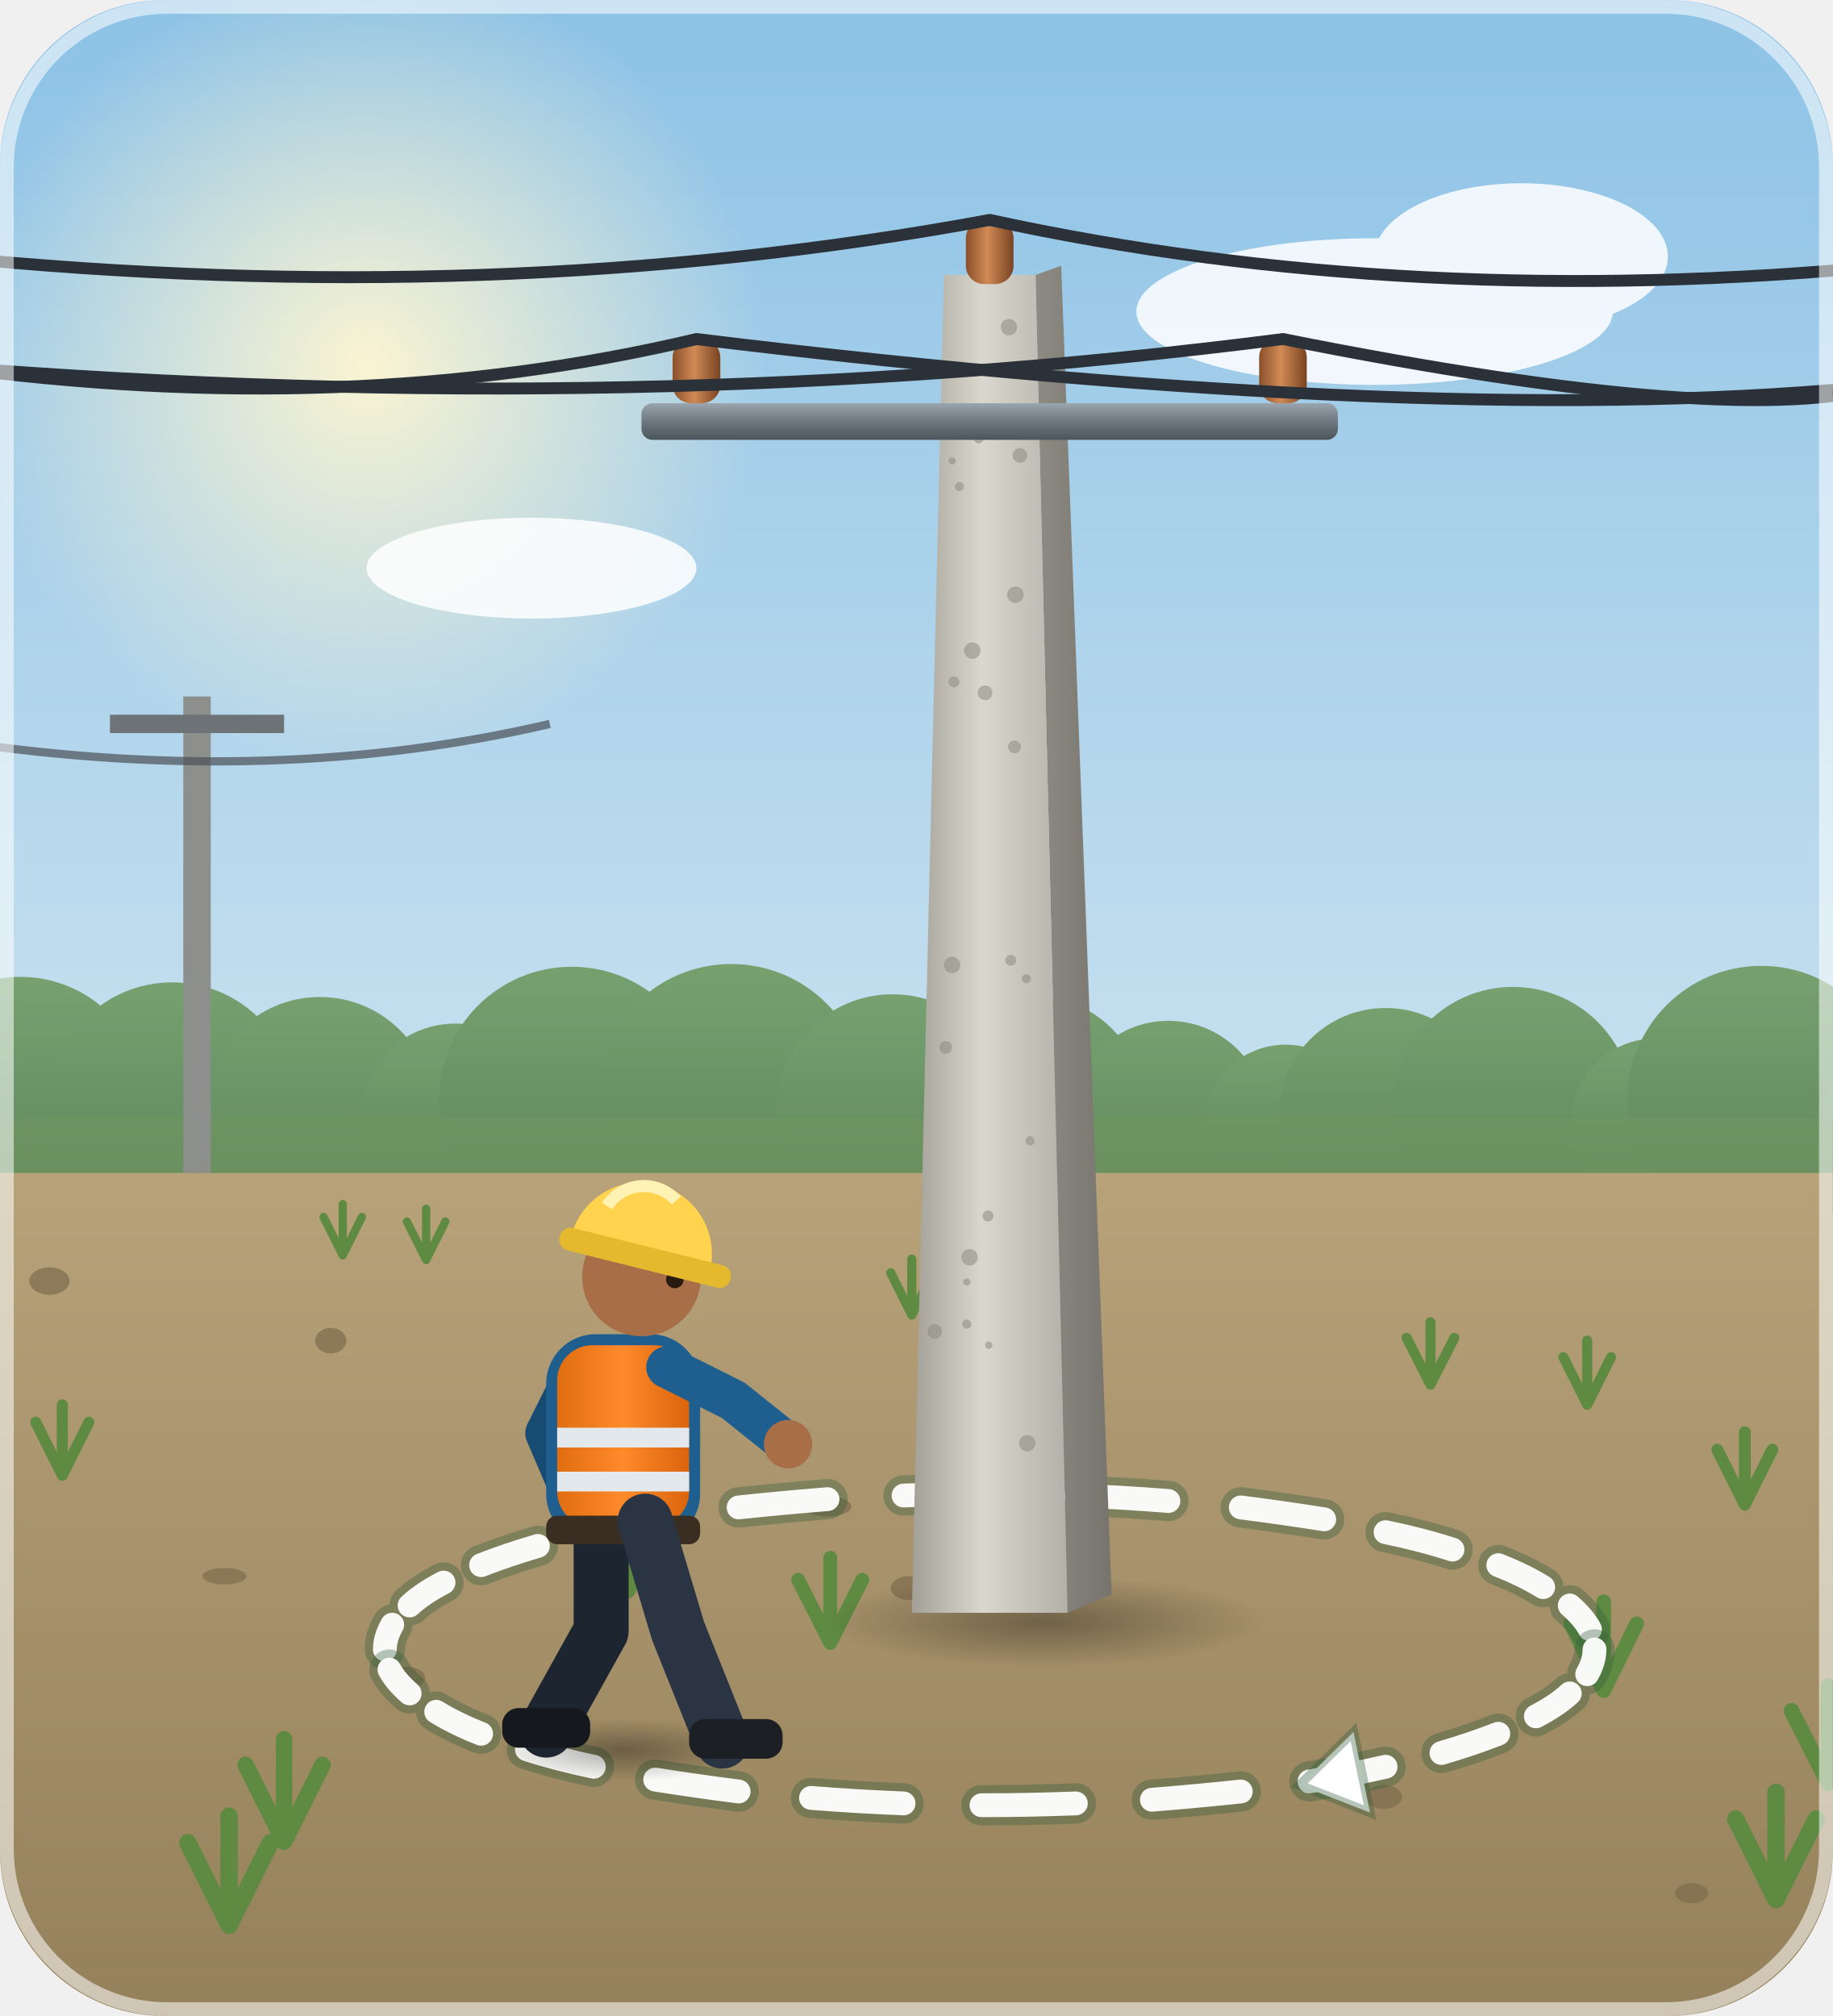
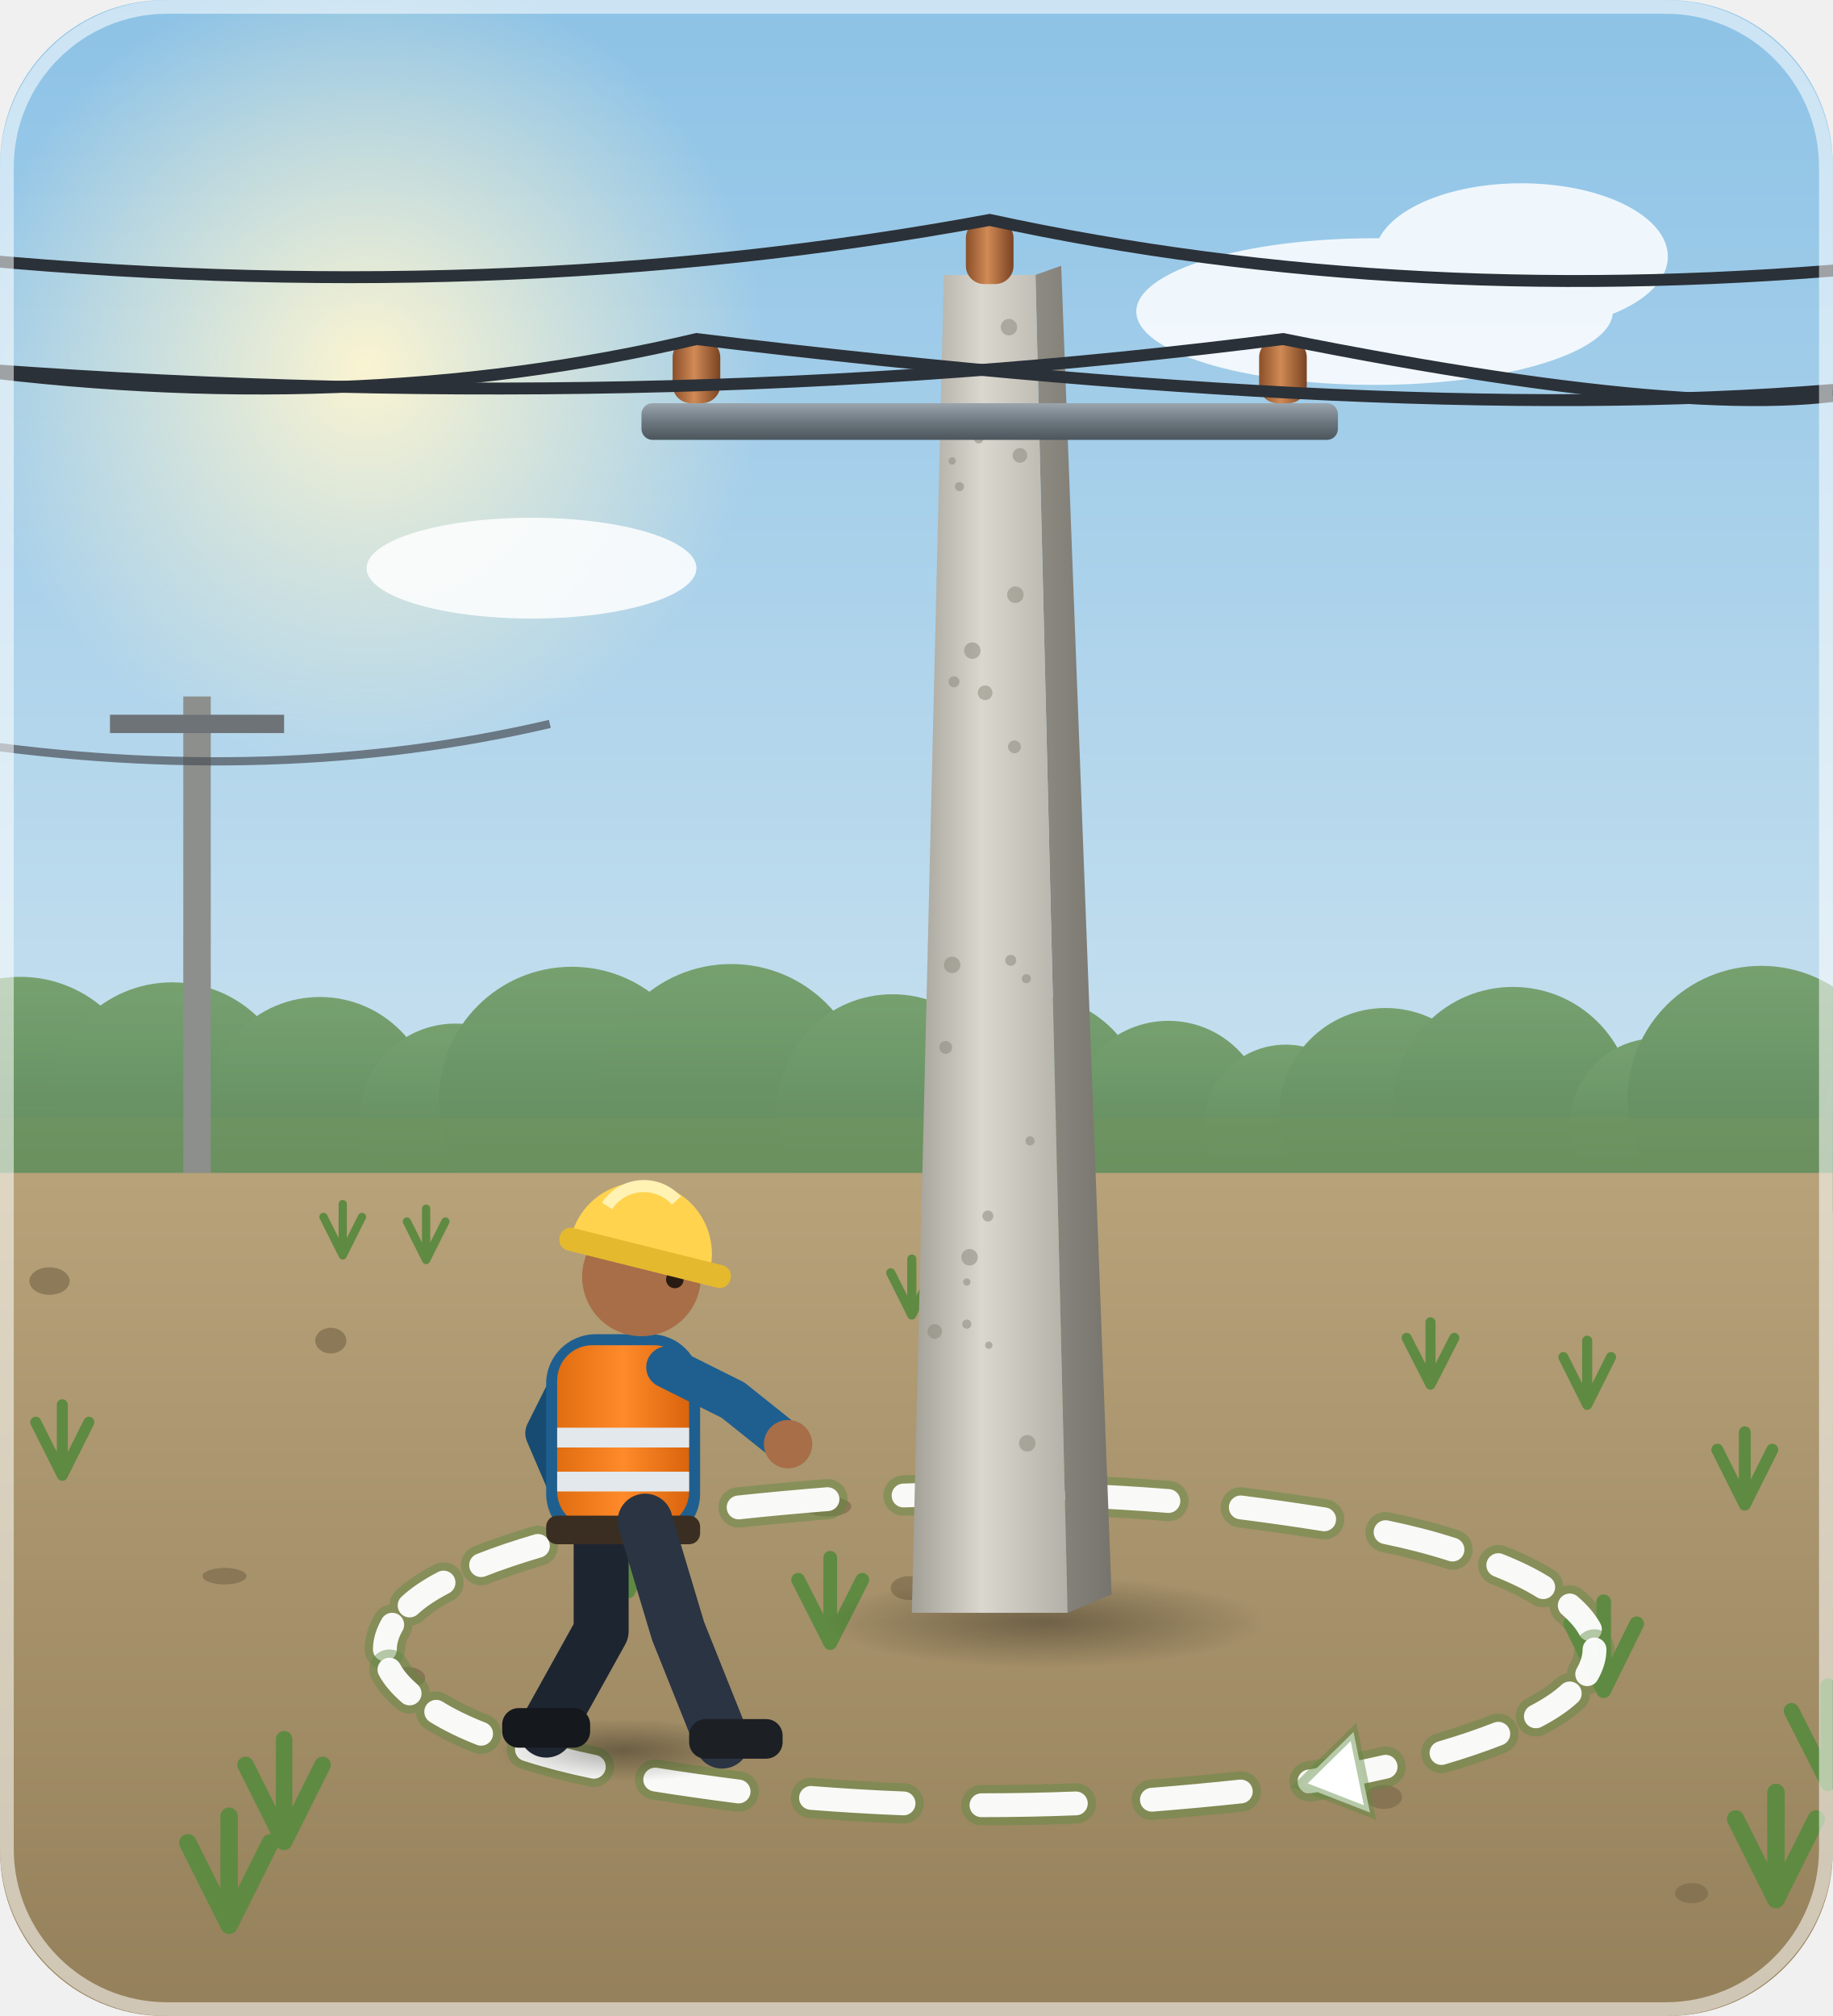
<svg xmlns="http://www.w3.org/2000/svg" viewBox="0 0 200 220" width="200" height="220">
  <defs>
    <linearGradient id="sky" x1="0" y1="0" x2="0" y2="1">
      <stop offset="0" stop-color="#8CC2E6" />
      <stop offset="0.75" stop-color="#DCEBF2" />
      <stop offset="1" stop-color="#F1F1E6" />
    </linearGradient>
    <linearGradient id="skyUp" x1="0" y1="0" x2="0" y2="1">
      <stop offset="0" stop-color="#4E95CF" />
      <stop offset="1" stop-color="#B9DCF0" />
    </linearGradient>
    <linearGradient id="skyGrey" x1="0" y1="0" x2="0" y2="1">
      <stop offset="0" stop-color="#8697A6" />
      <stop offset="1" stop-color="#D3DBE0" />
    </linearGradient>
    <linearGradient id="ground" x1="0" y1="0" x2="0" y2="1">
      <stop offset="0" stop-color="#B7A27A" />
      <stop offset="1" stop-color="#94805A" />
    </linearGradient>
    <linearGradient id="groundWet" x1="0" y1="0" x2="0" y2="1">
      <stop offset="0" stop-color="#8E7C5C" />
      <stop offset="1" stop-color="#6E5E43" />
    </linearGradient>
    <linearGradient id="grass" x1="0" y1="0" x2="0" y2="1">
      <stop offset="0" stop-color="#86AE5E" />
      <stop offset="1" stop-color="#5F8A42" />
    </linearGradient>
    <linearGradient id="trees" x1="0" y1="0" x2="0" y2="1">
      <stop offset="0" stop-color="#6E9A62" />
      <stop offset="1" stop-color="#4F7A4A" />
    </linearGradient>
    <linearGradient id="pcc" x1="0" y1="0" x2="1" y2="0">
      <stop offset="0" stop-color="#A29F96" />
      <stop offset="0.45" stop-color="#DAD7CF" />
      <stop offset="1" stop-color="#B3B0A7" />
    </linearGradient>
    <linearGradient id="pccSide" x1="0" y1="0" x2="1" y2="0">
      <stop offset="0" stop-color="#8E8B83" />
      <stop offset="1" stop-color="#77746D" />
    </linearGradient>
    <linearGradient id="steel" x1="0" y1="0" x2="1" y2="0">
      <stop offset="0" stop-color="#6F7D88" />
      <stop offset="0.38" stop-color="#D4DDE3" />
      <stop offset="0.55" stop-color="#EEF3F6" />
      <stop offset="1" stop-color="#7C8994" />
    </linearGradient>
-     <linearGradient id="steelDull" x1="0" y1="0" x2="1" y2="0">
-       <stop offset="0" stop-color="#6B6E70" />
-       <stop offset="0.45" stop-color="#A9ABA8" />
-       <stop offset="1" stop-color="#6E706F" />
+     <linearGradient id="steelWeb" x1="0" y1="0" x2="1" y2="0">
+       <stop offset="0" stop-color="#3F4A52" />
+       <stop offset="0.3" stop-color="#7F8C96" />
+       <stop offset="0.75" stop-color="#9AA6AF" />
+       <stop offset="1" stop-color="#4A555D" />
    </linearGradient>
    <linearGradient id="rust" x1="0" y1="0" x2="1" y2="1">
      <stop offset="0" stop-color="#C46A2B" />
      <stop offset="0.5" stop-color="#9A4517" />
      <stop offset="1" stop-color="#6E2E0E" />
    </linearGradient>
    <linearGradient id="rustLight" x1="0" y1="0" x2="0" y2="1">
      <stop offset="0" stop-color="#D98A45" stop-opacity="0.9" />
      <stop offset="1" stop-color="#A9541F" stop-opacity="0.2" />
    </linearGradient>
    <linearGradient id="core" x1="0" y1="0" x2="1" y2="0">
      <stop offset="0" stop-color="#8C887E" />
      <stop offset="0.5" stop-color="#ABA79C" />
      <stop offset="1" stop-color="#8C887E" />
    </linearGradient>
    <linearGradient id="void" x1="0" y1="0" x2="0" y2="1">
      <stop offset="0" stop-color="#2A241D" />
      <stop offset="1" stop-color="#4A3E31" />
    </linearGradient>
    <linearGradient id="muff" x1="0" y1="0" x2="1" y2="0">
      <stop offset="0" stop-color="#9F9A8E" />
      <stop offset="0.5" stop-color="#CFCABE" />
      <stop offset="1" stop-color="#A39E92" />
    </linearGradient>
    <linearGradient id="water" x1="0" y1="0" x2="0" y2="1">
      <stop offset="0" stop-color="#9DB8C6" />
      <stop offset="1" stop-color="#64849A" />
    </linearGradient>
    <linearGradient id="arm" x1="0" y1="0" x2="0" y2="1">
      <stop offset="0" stop-color="#9AA5AD" />
      <stop offset="0.5" stop-color="#6D7880" />
      <stop offset="1" stop-color="#4C555C" />
    </linearGradient>
    <linearGradient id="porc" x1="0" y1="0" x2="1" y2="0">
      <stop offset="0" stop-color="#8A4F2A" />
      <stop offset="0.45" stop-color="#D08A55" />
      <stop offset="1" stop-color="#7A4322" />
    </linearGradient>
    <linearGradient id="vest" x1="0" y1="0" x2="1" y2="0">
      <stop offset="0" stop-color="#E06D10" />
      <stop offset="0.5" stop-color="#FF8A2A" />
      <stop offset="1" stop-color="#D9640C" />
    </linearGradient>
    <linearGradient id="hive" x1="0" y1="0" x2="1" y2="0">
      <stop offset="0" stop-color="#6F6250" />
      <stop offset="0.5" stop-color="#B6A68A" />
      <stop offset="1" stop-color="#6F6250" />
    </linearGradient>
-     <linearGradient id="ladder" x1="0" y1="0" x2="1" y2="0">
-       <stop offset="0" stop-color="#D8DEE2" />
-       <stop offset="1" stop-color="#9CA6AD" />
+     <linearGradient id="poly" x1="0" y1="0" x2="1" y2="0">
+       <stop offset="0" stop-color="#6F777D" />
+       <stop offset="0.45" stop-color="#BCC3C8" />
+       <stop offset="1" stop-color="#737B81" />
    </linearGradient>
    <radialGradient id="sun" cx="0.5" cy="0.5" r="0.5">
      <stop offset="0" stop-color="#FFF6D0" stop-opacity="0.95" />
      <stop offset="1" stop-color="#FFF6D0" stop-opacity="0" />
    </radialGradient>
    <radialGradient id="shade" cx="0.5" cy="0.5" r="0.5">
      <stop offset="0" stop-color="#000000" stop-opacity="0.32" />
      <stop offset="1" stop-color="#000000" stop-opacity="0" />
    </radialGradient>
    <radialGradient id="soot" cx="0.5" cy="0.5" r="0.5">
      <stop offset="0" stop-color="#1E1A16" stop-opacity="0.75" />
      <stop offset="1" stop-color="#1E1A16" stop-opacity="0" />
    </radialGradient>
    <clipPath id="card">
      <rect x="0" y="0" width="200" height="220" rx="18" />
    </clipPath>
  </defs>
  <g clip-path="url(#card)">
    <rect width="200" height="220" fill="url(#sky)" />
    <circle cx="40" cy="40" r="44" fill="url(#sun)" />
    <g fill="#FFFFFF" opacity="0.85">
      <ellipse cx="150" cy="34" rx="26" ry="8" />
      <ellipse cx="166" cy="28" rx="16" ry="8" />
      <ellipse cx="58" cy="62" rx="18" ry="5.5" />
    </g>
    <g fill="url(#trees)" opacity="0.9">
      <circle cx="-10" cy="122.4" r="10.2" />
      <circle cx="2.2" cy="120.4" r="13.8" />
      <circle cx="18.8" cy="120.6" r="13.4" />
      <circle cx="34.9" cy="121.2" r="12.4" />
      <circle cx="49.7" cy="122.2" r="10.5" />
      <circle cx="62.4" cy="120" r="14.5" />
      <circle cx="79.8" cy="119.9" r="14.7" />
      <circle cx="97.4" cy="121.1" r="12.6" />
      <circle cx="112.5" cy="121.1" r="12.5" />
      <circle cx="127.5" cy="122.1" r="10.7" />
      <circle cx="140.3" cy="123" r="9" />
      <circle cx="151.2" cy="121.6" r="11.6" />
      <circle cx="165.1" cy="120.8" r="13.1" />
      <circle cx="180.8" cy="122.8" r="9.5" />
      <circle cx="192.2" cy="120" r="14.6" />
      <circle cx="209.6" cy="122.2" r="10.6" />
    </g>
    <rect x="0" y="122" width="200" height="8" fill="#6F955F" opacity="0.6" />
    <rect x="20" y="76" width="3" height="52" fill="#8C8F8C" />
    <rect x="12" y="78" width="19" height="2" fill="#6E7378" />
    <path d="M-4 81 Q 30 86 60 79" stroke="#4A5058" stroke-width="0.9" fill="none" opacity="0.7" />
    <rect x="0" y="128" width="200" height="92" fill="url(#ground)" />
    <path d="M46.5 137.5 l-2.1 -4.2 M46.5 137.5 l0 -5.6 M46.5 137.5 l2.1 -4.2" stroke="#5F8A42" stroke-width="0.9" stroke-linecap="round" />
    <path d="M199.5 194.6 l-4 -7.9 M199.5 194.6 l0 -10.6 M199.5 194.6 l4 -7.9" stroke="#5F8A42" stroke-width="1.7" stroke-linecap="round" />
    <path d="M175 184.5 l-3.6 -7.3 M175 184.5 l0 -9.7 M175 184.5 l3.6 -7.3" stroke="#5F8A42" stroke-width="1.6" stroke-linecap="round" />
    <path d="M6.8 161 l-2.9 -5.8 M6.8 161 l0 -7.7 M6.8 161 l2.9 -5.8" stroke="#5F8A42" stroke-width="1.2" stroke-linecap="round" />
    <path d="M99.5 143.5 l-2.3 -4.6 M99.5 143.5 l0 -6.1 M99.5 143.5 l2.3 -4.6" stroke="#5F8A42" stroke-width="1" stroke-linecap="round" />
    <path d="M190.4 164.2 l-3 -6 M190.4 164.2 l0 -7.9 M190.4 164.2 l3 -6" stroke="#5F8A42" stroke-width="1.3" stroke-linecap="round" />
    <path d="M31 201 l-4.2 -8.4 M31 201 l0 -11.2 M31 201 l4.2 -8.4" stroke="#5F8A42" stroke-width="1.8" stroke-linecap="round" />
    <path d="M25 210.1 l-4.5 -9 M25 210.1 l0 -11.9 M25 210.1 l4.5 -9" stroke="#5F8A42" stroke-width="1.9" stroke-linecap="round" />
    <path d="M90.6 179.3 l-3.5 -6.9 M90.6 179.3 l0 -9.3 M90.6 179.3 l3.5 -6.9" stroke="#5F8A42" stroke-width="1.5" stroke-linecap="round" />
    <path d="M68.6 173.7 l-3.3 -6.6 M68.6 173.7 l0 -8.8 M68.6 173.7 l3.3 -6.6" stroke="#5F8A42" stroke-width="1.4" stroke-linecap="round" />
    <path d="M37.4 137 l-2.1 -4.2 M37.4 137 l0 -5.6 M37.4 137 l2.1 -4.2" stroke="#5F8A42" stroke-width="0.9" stroke-linecap="round" />
    <path d="M173.2 153.3 l-2.6 -5.2 M173.2 153.3 l0 -7 M173.2 153.3 l2.6 -5.2" stroke="#5F8A42" stroke-width="1.1" stroke-linecap="round" />
    <path d="M156.1 151.1 l-2.6 -5.1 M156.1 151.1 l0 -6.8 M156.1 151.1 l2.6 -5.1" stroke="#5F8A42" stroke-width="1.1" stroke-linecap="round" />
    <path d="M193.8 207.3 l-4.4 -8.8 M193.8 207.3 l0 -11.7 M193.8 207.3 l4.4 -8.8" stroke="#5F8A42" stroke-width="1.9" stroke-linecap="round" />
    <ellipse cx="151" cy="196.1" rx="2" ry="1.3" fill="#7D6B4C" opacity="0.7" />
    <ellipse cx="24.5" cy="172" rx="2.4" ry="0.9" fill="#7D6B4C" opacity="0.7" />
    <ellipse cx="184.6" cy="206.6" rx="1.8" ry="1.1" fill="#7D6B4C" opacity="0.7" />
    <ellipse cx="90.3" cy="164.4" rx="2.6" ry="1.1" fill="#7D6B4C" opacity="0.7" />
    <ellipse cx="5.4" cy="139.8" rx="2.2" ry="1.5" fill="#7D6B4C" opacity="0.7" />
    <ellipse cx="99.2" cy="173.3" rx="2" ry="1.3" fill="#7D6B4C" opacity="0.7" />
    <ellipse cx="44.4" cy="183.1" rx="2" ry="1.2" fill="#7D6B4C" opacity="0.7" />
    <ellipse cx="36.1" cy="146.3" rx="1.7" ry="1.4" fill="#7D6B4C" opacity="0.7" />
-     <path d="M42 180 Q42 178.7 42.8 177.3 M44.7 175.2 Q46.1 173.9 48.4 172.7 M52.5 170.8 Q55.3 169.7 58.7 168.7 M64.8 167.2 Q68.7 166.3 73.1 165.6 M80.6 164.5 Q85.3 164 90.3 163.6 M98.6 163.2 Q103.7 163 108.9 163 M117.4 163.2 Q122.5 163.4 127.5 163.8 M135.4 164.5 Q140.1 165.1 144.5 165.8 M151.2 167.2 Q155.1 168 158.5 169.1 M163.5 170.8 Q166.3 171.9 168.4 173.2 M171.3 175.2 Q172.8 176.5 173.5 177.8" stroke="#2E5B3A" stroke-width="4.4" stroke-linecap="round" fill="none" opacity="0.35" />
-     <path d="M42 180 Q42 178.7 42.8 177.3 M44.7 175.2 Q46.1 173.9 48.4 172.7 M52.5 170.8 Q55.3 169.7 58.7 168.7 M64.8 167.2 Q68.7 166.3 73.1 165.6 M80.6 164.5 Q85.3 164 90.3 163.6 M98.6 163.2 Q103.7 163 108.9 163 M117.4 163.2 Q122.5 163.4 127.5 163.8 M135.4 164.5 Q140.1 165.1 144.5 165.8 M151.2 167.2 Q155.1 168 158.5 169.1 M163.5 170.8 Q166.3 171.9 168.4 173.2 M171.3 175.2 Q172.8 176.5 173.5 177.8" stroke="#FFFFFF" stroke-width="2.6" stroke-linecap="round" fill="none" opacity="0.95" />
+     <path class="walk-track" d="M42 180 Q42 178.7 42.8 177.3 M44.7 175.2 Q46.1 173.9 48.4 172.7 M52.5 170.8 Q55.3 169.7 58.7 168.7 M64.8 167.2 Q68.7 166.3 73.1 165.6 M80.6 164.5 Q85.3 164 90.3 163.6 M98.6 163.2 Q103.7 163 108.9 163 M117.4 163.2 Q122.5 163.4 127.5 163.8 M135.4 164.5 Q140.1 165.1 144.5 165.8 M151.2 167.2 Q155.1 168 158.5 169.1 M163.5 170.8 Q166.3 171.9 168.4 173.2 M171.3 175.2 Q172.8 176.5 173.5 177.8" stroke="#5F8A42" stroke-width="4.4" stroke-linecap="round" fill="none" opacity="0.45" />
+     <path class="walk-track" d="M42 180 Q42 178.7 42.8 177.3 M44.7 175.2 Q46.1 173.9 48.4 172.7 M52.5 170.8 Q55.3 169.7 58.7 168.7 M64.8 167.2 Q68.7 166.3 73.1 165.6 M80.6 164.5 Q85.3 164 90.3 163.6 M98.6 163.2 Q103.7 163 108.9 163 M117.4 163.2 Q122.5 163.4 127.5 163.8 M135.4 164.5 Q140.1 165.1 144.5 165.8 M151.2 167.2 Q155.1 168 158.5 169.1 M163.5 170.8 Q166.3 171.9 168.4 173.2 M171.3 175.2 Q172.8 176.5 173.5 177.8" stroke="#FFFFFF" stroke-width="2.6" stroke-linecap="round" fill="none" opacity="0.95" />
    <ellipse cx="114" cy="177" rx="24" ry="5" fill="url(#shade)" />
    <g>
      <polygon points="116.5,176 121.3,174 115.8,29 113,30" fill="url(#pccSide)" />
      <polygon points="99.5,176 116.5,176 113,30 103,30" fill="url(#pcc)" />
      <g fill="#8E8A80" opacity="0.55">
        <circle cx="103.9" cy="105.3" r="0.9" />
        <circle cx="110.3" cy="104.8" r="0.6" />
        <circle cx="103.9" cy="50.3" r="0.4" />
        <circle cx="104.7" cy="53.1" r="0.5" />
        <circle cx="105.5" cy="144.5" r="0.5" />
        <circle cx="110.8" cy="64.9" r="0.9" />
        <circle cx="106.8" cy="47.9" r="0.5" />
        <circle cx="110.1" cy="35.7" r="0.9" />
        <circle cx="112.1" cy="157.5" r="0.9" />
        <circle cx="104.1" cy="74.4" r="0.6" />
        <circle cx="105.8" cy="137.2" r="0.9" />
        <circle cx="107.5" cy="75.6" r="0.8" />
        <circle cx="111.3" cy="49.7" r="0.8" />
        <circle cx="105.5" cy="139.9" r="0.4" />
        <circle cx="112.4" cy="124.5" r="0.5" />
        <circle cx="110.7" cy="81.5" r="0.7" />
        <circle cx="107.9" cy="146.8" r="0.4" />
        <circle cx="102" cy="145.3" r="0.8" />
        <circle cx="103.2" cy="114.3" r="0.7" />
        <circle cx="106.7" cy="47.6" r="0.6" />
        <circle cx="106.1" cy="71" r="0.9" />
        <circle cx="112" cy="106.8" r="0.5" />
        <circle cx="107.8" cy="132.7" r="0.6" />
        <circle cx="111.9" cy="45.6" r="0.6" />
      </g>
    </g>
    <rect x="70" y="44" width="76" height="4" rx="1.2" fill="url(#arm)" />
    <rect x="73.4" y="37" width="5.2" height="7" rx="2" fill="url(#porc)" />
    <rect x="137.4" y="37" width="5.2" height="7" rx="2" fill="url(#porc)" />
    <rect x="105.4" y="24" width="5.2" height="7" rx="2" fill="url(#porc)" />
    <path d="M-6 40 Q 38 46 76 37 Q 158 47 206 42" stroke="#2B3138" stroke-width="1.3" fill="none" />
    <path d="M-6 40 Q 70 46 140 37 Q 190 47 206 42" stroke="#2B3138" stroke-width="1.3" fill="none" />
    <path d="M-6 28 Q 54 34 108 24 Q 154 34 206 29" stroke="#2B3138" stroke-width="1.3" fill="none" />
-     <path d="M174 180 Q174 181.3 173.2 182.7 M171.3 184.8 Q169.9 186.1 167.6 187.3 M163.5 189.2 Q160.7 190.3 157.3 191.3 M151.2 192.8 Q147.3 193.7 142.9 194.4 M135.4 195.5 Q130.7 196 125.7 196.4 M117.4 196.8 Q112.3 197 107.1 197 M98.6 196.8 Q93.5 196.6 88.5 196.2 M80.6 195.5 Q75.9 194.9 71.5 194.2 M64.8 192.8 Q60.9 192 57.5 190.9 M52.5 189.2 Q49.7 188.1 47.6 186.8 M44.7 184.8 Q43.2 183.5 42.5 182.2" stroke="#2E5B3A" stroke-width="4.4" stroke-linecap="round" fill="none" opacity="0.35" />
-     <path d="M174 180 Q174 181.3 173.2 182.7 M171.3 184.8 Q169.9 186.1 167.6 187.3 M163.5 189.2 Q160.7 190.3 157.3 191.3 M151.2 192.8 Q147.3 193.7 142.9 194.4 M135.4 195.5 Q130.7 196 125.7 196.4 M117.4 196.8 Q112.3 197 107.1 197 M98.6 196.8 Q93.5 196.6 88.5 196.2 M80.6 195.5 Q75.9 194.9 71.5 194.2 M64.8 192.8 Q60.9 192 57.5 190.9 M52.5 189.2 Q49.7 188.1 47.6 186.8 M44.7 184.8 Q43.2 183.5 42.5 182.2" stroke="#FFFFFF" stroke-width="2.6" stroke-linecap="round" fill="none" opacity="0.95" />
-     <polygon points="141.8,194.8 147.7,189 149.5,197.8" fill="#FFFFFF" stroke="#2E5B3A" stroke-opacity="0.35" stroke-width="1" />
+     <path class="walk-track" d="M174 180 Q174 181.3 173.2 182.7 M171.3 184.8 Q169.9 186.1 167.6 187.3 M163.5 189.2 Q160.7 190.3 157.3 191.3 M151.2 192.8 Q147.3 193.7 142.9 194.4 M135.4 195.5 Q130.7 196 125.7 196.4 M117.4 196.8 Q112.3 197 107.1 197 M98.6 196.8 Q93.5 196.6 88.5 196.2 M80.6 195.5 Q75.9 194.9 71.5 194.2 M64.8 192.8 Q60.9 192 57.5 190.9 M52.5 189.2 Q49.7 188.1 47.6 186.8 M44.7 184.8 Q43.2 183.5 42.5 182.2" stroke="#5F8A42" stroke-width="4.4" stroke-linecap="round" fill="none" opacity="0.45" />
+     <path class="walk-track" d="M174 180 Q174 181.3 173.2 182.7 M171.3 184.8 Q169.9 186.1 167.6 187.3 M163.5 189.2 Q160.7 190.3 157.3 191.3 M151.2 192.8 Q147.3 193.7 142.9 194.4 M135.4 195.5 Q130.7 196 125.7 196.4 M117.4 196.8 Q112.3 197 107.1 197 M98.6 196.8 Q93.5 196.6 88.5 196.2 M80.6 195.5 Q75.9 194.9 71.5 194.2 M64.8 192.8 Q60.9 192 57.5 190.9 M52.5 189.2 Q49.7 188.1 47.6 186.8 M44.7 184.8 Q43.2 183.5 42.5 182.2" stroke="#FFFFFF" stroke-width="2.6" stroke-linecap="round" fill="none" opacity="0.95" />
+     <polygon points="141.8,194.8 147.7,189 149.5,197.8" fill="#FFFFFF" stroke="#5F8A42" stroke-opacity="0.45" stroke-width="1" />
    <ellipse cx="68" cy="191" rx="14" ry="3.4" fill="url(#shade)" />
    <g transform="translate(68 190) scale(1.2 1.2)">
      <path d="M-2 -20 L-2 -10 L-7 -1" stroke="#1D2530" stroke-width="5" fill="none" stroke-linecap="round" stroke-linejoin="round" />
      <rect x="-11" y="-3" width="8" height="3.6" rx="1.5" fill="#15181C" />
      <path d="M-4 -34 L-7 -28 L-4 -21" stroke="#184B72" stroke-width="3.8" fill="none" stroke-linecap="round" stroke-linejoin="round" />
      <circle cx="-4" cy="-21" r="2.1" fill="#A86E48" />
      <rect x="-7" y="-37" width="14" height="19" rx="4.5" fill="#1F5F8F" />
      <rect x="-6" y="-36" width="12" height="16.5" rx="3.2" fill="url(#vest)" />
      <rect x="-6" y="-28.5" width="12" height="1.8" fill="#E3E8EC" />
      <rect x="-6" y="-24.5" width="12" height="1.8" fill="#E3E8EC" />
      <rect x="-7" y="-20.5" width="14" height="2.6" rx="1" fill="#3A2E22" />
      <path d="M2 -20 L5 -10 L9 0" stroke="#2A3442" stroke-width="5" fill="none" stroke-linecap="round" stroke-linejoin="round" />
      <rect x="6" y="-2" width="8.5" height="3.6" rx="1.5" fill="#1C1F24" />
      <path d="M4 -34 L10 -31 L15 -27" stroke="#1F5F8F" stroke-width="3.8" fill="none" stroke-linecap="round" stroke-linejoin="round" />
      <circle cx="15" cy="-27" r="2.2" fill="#A86E48" />
      <g transform="rotate(14 0 -38)">
        <circle cx="0.6" cy="-42.5" r="5.4" fill="#A86E48" />
        <circle cx="3.6" cy="-43" r="0.8" fill="#2A1B12" />
        <path d="M-6.5 -44.5 A6.5 6.5 0 0 1 6.5 -44.5 Z" fill="#FFD34E" />
        <rect x="-7.5" y="-45.3" width="16" height="2.1" rx="1" fill="#E5B92E" />
        <path d="M-4 -48 A4 4 0 0 1 2 -50" stroke="#FFF2B3" stroke-width="1.1" fill="none" />
      </g>
    </g>
  </g>
  <rect x="0.75" y="0.75" width="198.5" height="218.5" rx="17.5" fill="none" stroke="#FFFFFF" stroke-opacity="0.55" stroke-width="1.5" />
</svg>
